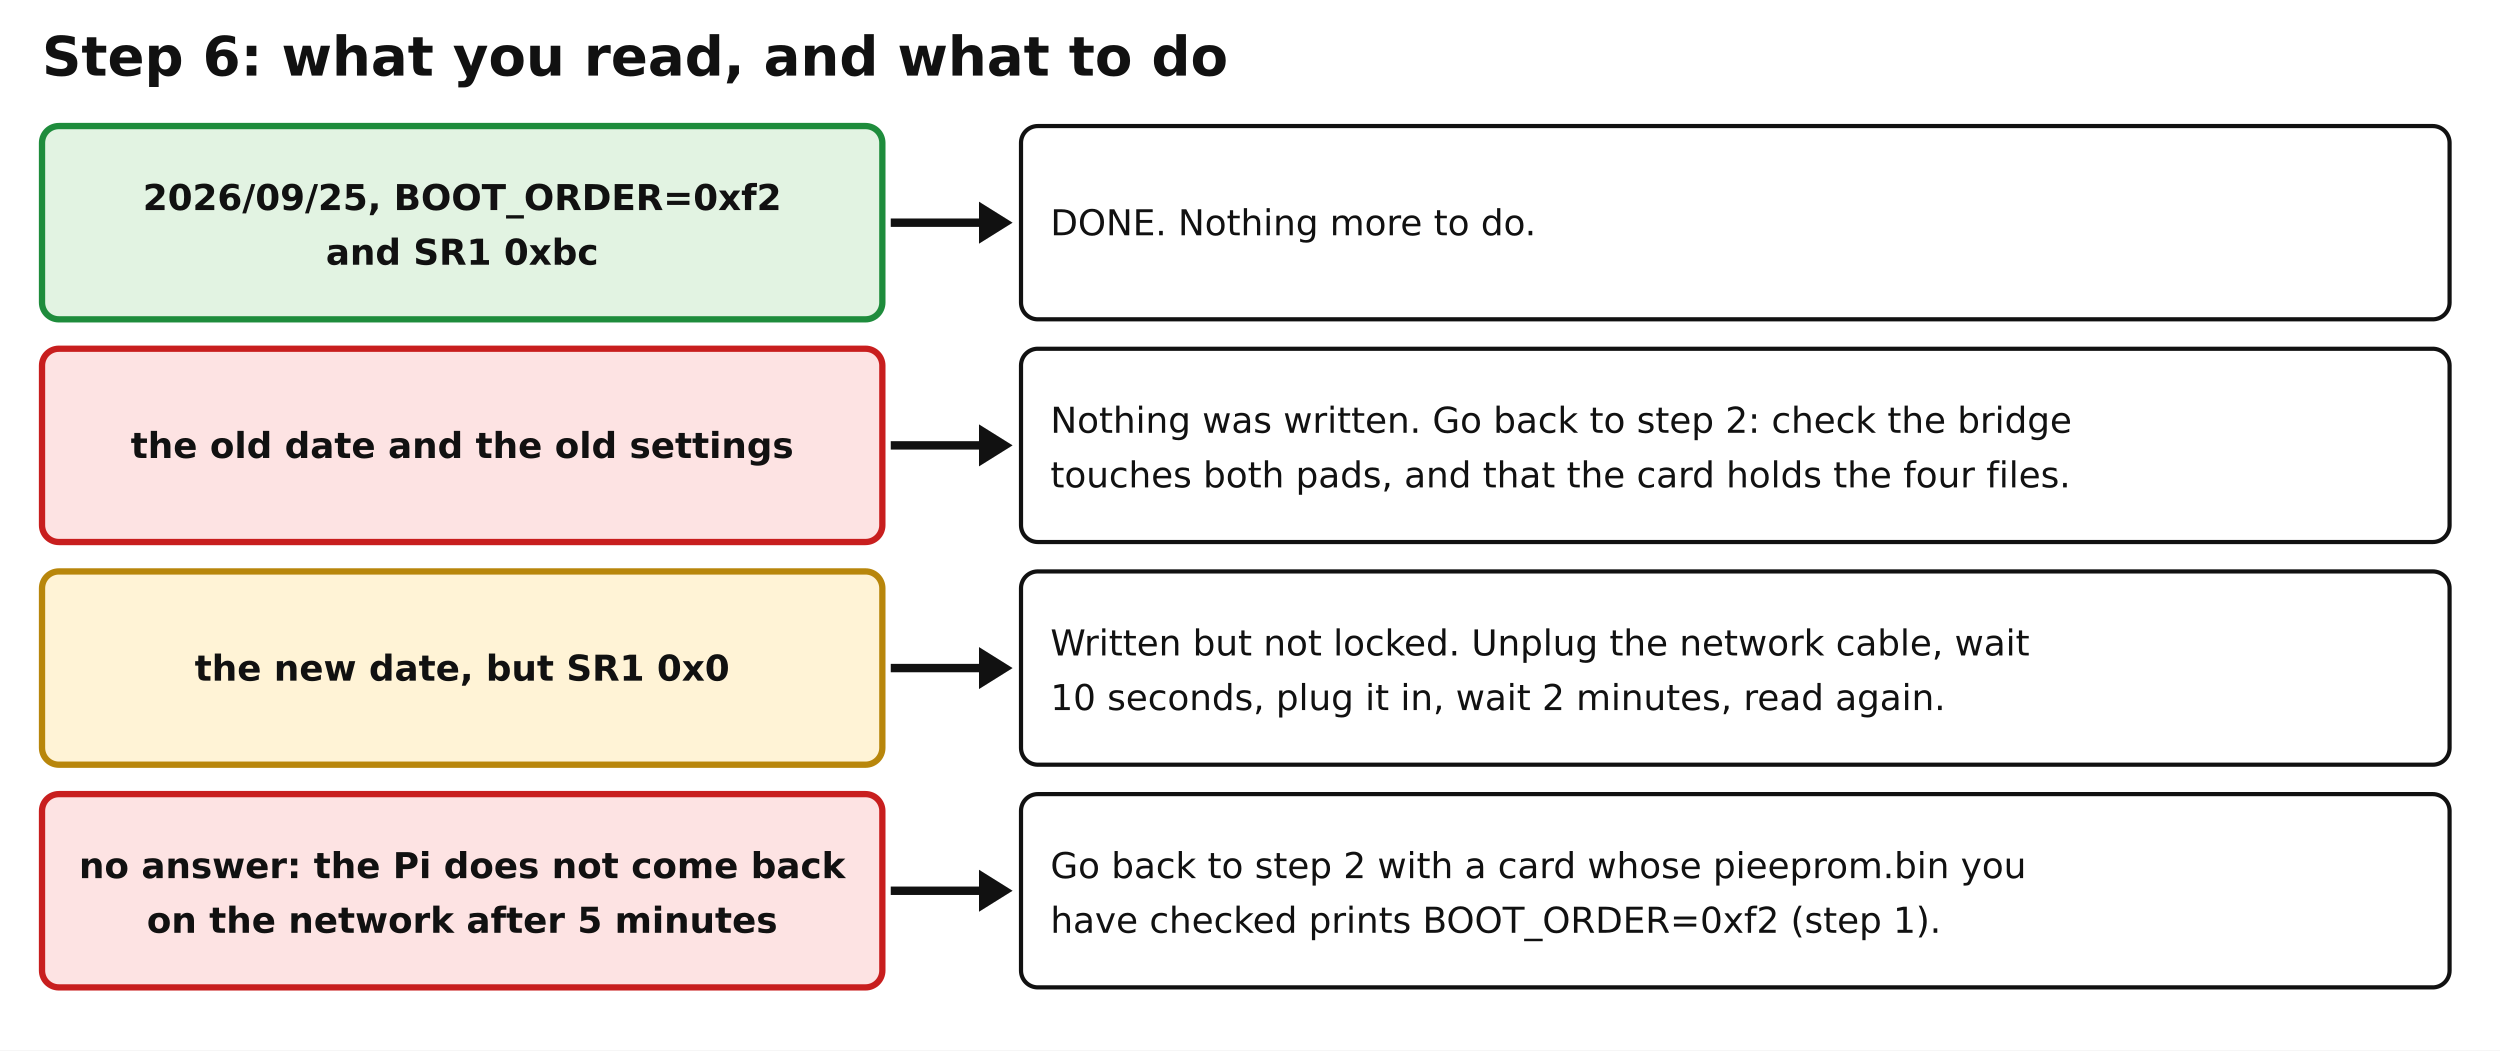
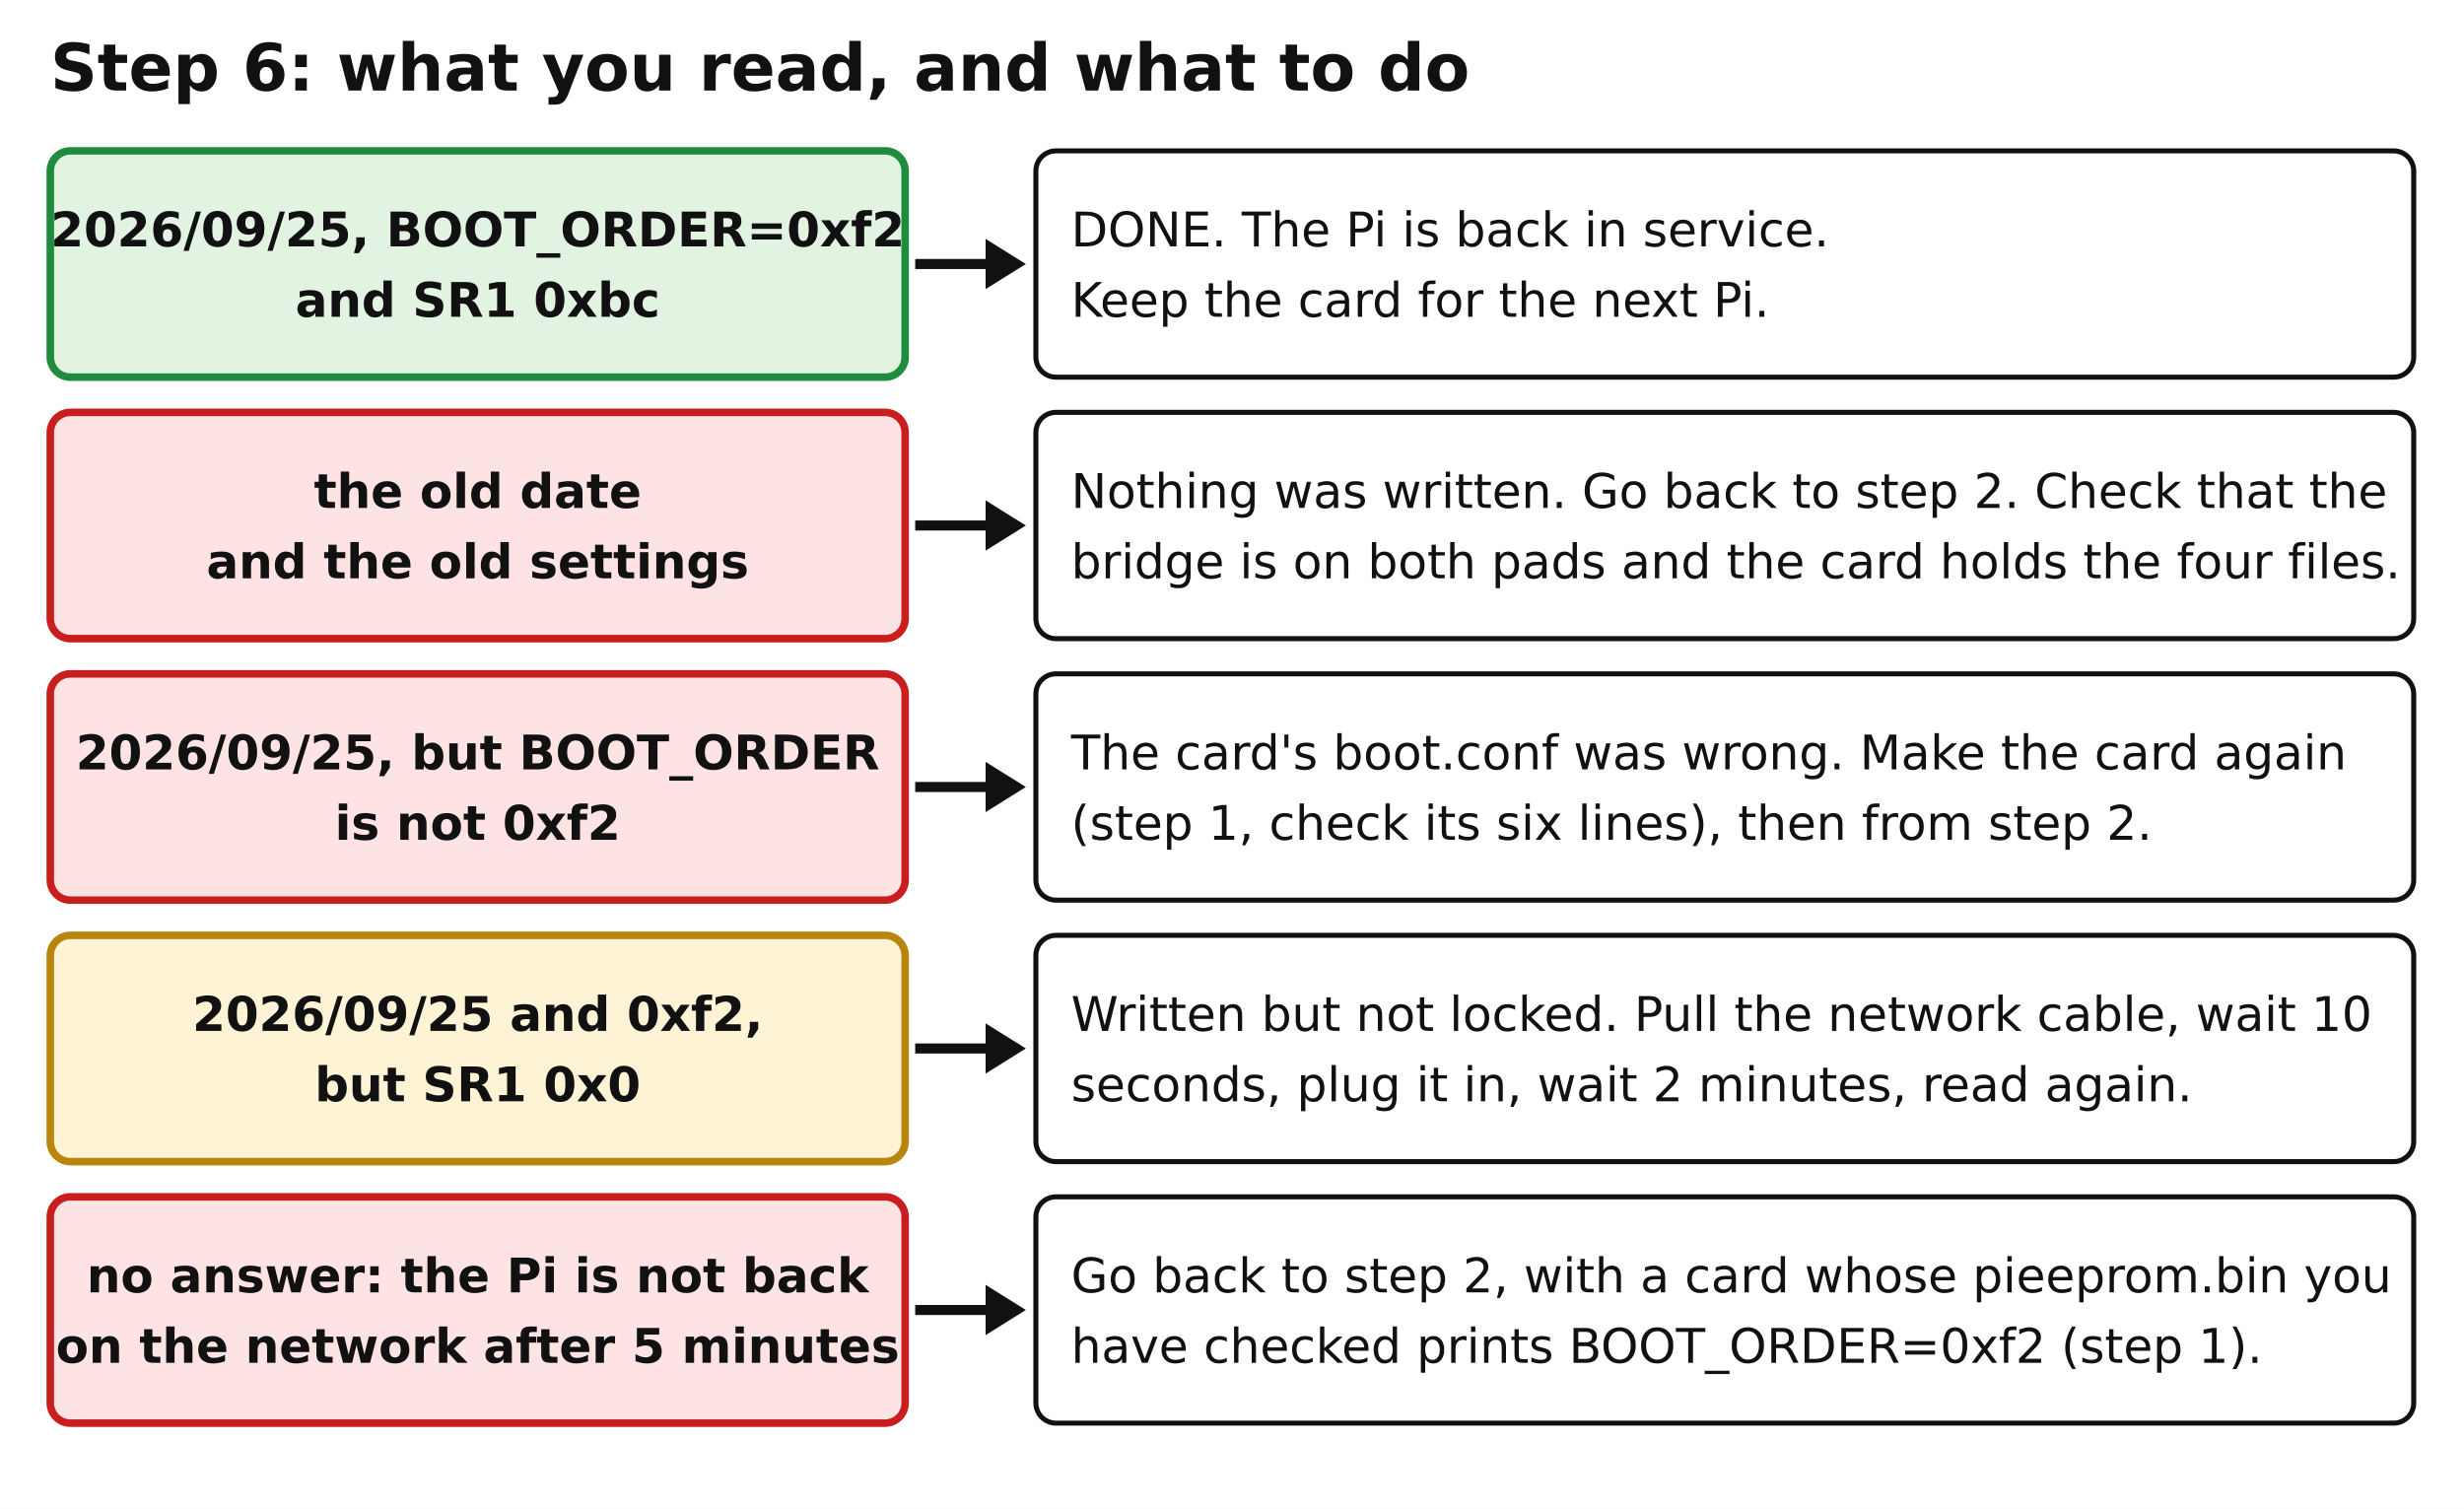
- <svg xmlns="http://www.w3.org/2000/svg" viewBox="0 0 1190 500" width="1190" height="500" font-family="DejaVu Sans, Arial, sans-serif">
-   <rect width="1190" height="500" fill="#ffffff" />
+ <svg xmlns="http://www.w3.org/2000/svg" viewBox="0 0 980 600" width="980" height="600" font-family="DejaVu Sans, Arial, sans-serif">
+   <rect width="980" height="600" fill="#ffffff" />
  <text x="20" y="36" font-size="26" font-weight="bold" fill="#111" text-anchor="start">Step 6: what you read, and what to do</text>
-   <rect x="20" y="60" width="400" height="92" rx="8" fill="#e2f3e2" stroke="#1e8c3c" stroke-width="3" />
-   <text x="220" y="100" font-size="17" font-weight="bold" fill="#111" text-anchor="middle">2026/09/25, BOOT_ORDER=0xf2</text>
-   <text x="220" y="126" font-size="17" font-weight="bold" fill="#111" text-anchor="middle">and SR1 0xbc</text>
-   <path d="M424 106 L470 106" stroke="#111" stroke-width="4" />
-   <path d="M482 106 l-16 -10 l0 20 z" fill="#111" />
-   <rect x="486" y="60" width="680" height="92" rx="8" fill="#ffffff" stroke="#111" stroke-width="2" />
-   <text x="500" y="112" font-size="17" font-weight="normal" fill="#111" text-anchor="start">DONE. Nothing more to do.</text>
-   <rect x="20" y="166" width="400" height="92" rx="8" fill="#fde3e3" stroke="#c81e1e" stroke-width="3" />
-   <text x="220" y="218" font-size="17" font-weight="bold" fill="#111" text-anchor="middle">the old date and the old settings</text>
-   <path d="M424 212 L470 212" stroke="#111" stroke-width="4" />
-   <path d="M482 212 l-16 -10 l0 20 z" fill="#111" />
-   <rect x="486" y="166" width="680" height="92" rx="8" fill="#ffffff" stroke="#111" stroke-width="2" />
-   <text x="500" y="206" font-size="17" font-weight="normal" fill="#111" text-anchor="start">Nothing was written. Go back to step 2: check the bridge</text>
-   <text x="500" y="232" font-size="17" font-weight="normal" fill="#111" text-anchor="start">touches both pads, and that the card holds the four files.</text>
-   <rect x="20" y="272" width="400" height="92" rx="8" fill="#fff3d6" stroke="#b8860b" stroke-width="3" />
-   <text x="220" y="324" font-size="17" font-weight="bold" fill="#111" text-anchor="middle">the new date, but SR1 0x0</text>
-   <path d="M424 318 L470 318" stroke="#111" stroke-width="4" />
-   <path d="M482 318 l-16 -10 l0 20 z" fill="#111" />
-   <rect x="486" y="272" width="680" height="92" rx="8" fill="#ffffff" stroke="#111" stroke-width="2" />
-   <text x="500" y="312" font-size="17" font-weight="normal" fill="#111" text-anchor="start">Written but not locked. Unplug the network cable, wait</text>
-   <text x="500" y="338" font-size="17" font-weight="normal" fill="#111" text-anchor="start">10 seconds, plug it in, wait 2 minutes, read again.</text>
-   <rect x="20" y="378" width="400" height="92" rx="8" fill="#fde3e3" stroke="#c81e1e" stroke-width="3" />
-   <text x="220" y="418" font-size="17" font-weight="bold" fill="#111" text-anchor="middle">no answer: the Pi does not come back</text>
-   <text x="220" y="444" font-size="17" font-weight="bold" fill="#111" text-anchor="middle">on the network after 5 minutes</text>
-   <path d="M424 424 L470 424" stroke="#111" stroke-width="4" />
-   <path d="M482 424 l-16 -10 l0 20 z" fill="#111" />
-   <rect x="486" y="378" width="680" height="92" rx="8" fill="#ffffff" stroke="#111" stroke-width="2" />
-   <text x="500" y="418" font-size="17" font-weight="normal" fill="#111" text-anchor="start">Go back to step 2 with a card whose pieeprom.bin you</text>
-   <text x="500" y="444" font-size="17" font-weight="normal" fill="#111" text-anchor="start">have checked prints BOOT_ORDER=0xf2 (step 1).</text>
+   <rect x="20" y="60" width="340" height="90" rx="8" fill="#e2f3e2" stroke="#1e8c3c" stroke-width="3" />
+   <text x="190" y="98" font-size="19" font-weight="bold" fill="#111" text-anchor="middle">2026/09/25, BOOT_ORDER=0xf2</text>
+   <text x="190" y="126" font-size="19" font-weight="bold" fill="#111" text-anchor="middle">and SR1 0xbc</text>
+   <path d="M364 105 L396 105" stroke="#111" stroke-width="4" />
+   <path d="M408 105 l-16 -10 l0 20 z" fill="#111" />
+   <rect x="412" y="60" width="548" height="90" rx="8" fill="#ffffff" stroke="#111" stroke-width="2" />
+   <text x="426" y="98" font-size="19" font-weight="normal" fill="#111" text-anchor="start">DONE. The Pi is back in service.</text>
+   <text x="426" y="126" font-size="19" font-weight="normal" fill="#111" text-anchor="start">Keep the card for the next Pi.</text>
+   <rect x="20" y="164" width="340" height="90" rx="8" fill="#fde3e3" stroke="#c81e1e" stroke-width="3" />
+   <text x="190" y="202" font-size="19" font-weight="bold" fill="#111" text-anchor="middle">the old date</text>
+   <text x="190" y="230" font-size="19" font-weight="bold" fill="#111" text-anchor="middle">and the old settings</text>
+   <path d="M364 209 L396 209" stroke="#111" stroke-width="4" />
+   <path d="M408 209 l-16 -10 l0 20 z" fill="#111" />
+   <rect x="412" y="164" width="548" height="90" rx="8" fill="#ffffff" stroke="#111" stroke-width="2" />
+   <text x="426" y="202" font-size="19" font-weight="normal" fill="#111" text-anchor="start">Nothing was written. Go back to step 2. Check that the</text>
+   <text x="426" y="230" font-size="19" font-weight="normal" fill="#111" text-anchor="start">bridge is on both pads and the card holds the four files.</text>
+   <rect x="20" y="268" width="340" height="90" rx="8" fill="#fde3e3" stroke="#c81e1e" stroke-width="3" />
+   <text x="190" y="306" font-size="19" font-weight="bold" fill="#111" text-anchor="middle">2026/09/25, but BOOT_ORDER</text>
+   <text x="190" y="334" font-size="19" font-weight="bold" fill="#111" text-anchor="middle">is not 0xf2</text>
+   <path d="M364 313 L396 313" stroke="#111" stroke-width="4" />
+   <path d="M408 313 l-16 -10 l0 20 z" fill="#111" />
+   <rect x="412" y="268" width="548" height="90" rx="8" fill="#ffffff" stroke="#111" stroke-width="2" />
+   <text x="426" y="306" font-size="19" font-weight="normal" fill="#111" text-anchor="start">The card's boot.conf was wrong. Make the card again</text>
+   <text x="426" y="334" font-size="19" font-weight="normal" fill="#111" text-anchor="start">(step 1, check its six lines), then from step 2.</text>
+   <rect x="20" y="372" width="340" height="90" rx="8" fill="#fff3d6" stroke="#b8860b" stroke-width="3" />
+   <text x="190" y="410" font-size="19" font-weight="bold" fill="#111" text-anchor="middle">2026/09/25 and 0xf2,</text>
+   <text x="190" y="438" font-size="19" font-weight="bold" fill="#111" text-anchor="middle">but SR1 0x0</text>
+   <path d="M364 417 L396 417" stroke="#111" stroke-width="4" />
+   <path d="M408 417 l-16 -10 l0 20 z" fill="#111" />
+   <rect x="412" y="372" width="548" height="90" rx="8" fill="#ffffff" stroke="#111" stroke-width="2" />
+   <text x="426" y="410" font-size="19" font-weight="normal" fill="#111" text-anchor="start">Written but not locked. Pull the network cable, wait 10</text>
+   <text x="426" y="438" font-size="19" font-weight="normal" fill="#111" text-anchor="start">seconds, plug it in, wait 2 minutes, read again.</text>
+   <rect x="20" y="476" width="340" height="90" rx="8" fill="#fde3e3" stroke="#c81e1e" stroke-width="3" />
+   <text x="190" y="514" font-size="19" font-weight="bold" fill="#111" text-anchor="middle">no answer: the Pi is not back</text>
+   <text x="190" y="542" font-size="19" font-weight="bold" fill="#111" text-anchor="middle">on the network after 5 minutes</text>
+   <path d="M364 521 L396 521" stroke="#111" stroke-width="4" />
+   <path d="M408 521 l-16 -10 l0 20 z" fill="#111" />
+   <rect x="412" y="476" width="548" height="90" rx="8" fill="#ffffff" stroke="#111" stroke-width="2" />
+   <text x="426" y="514" font-size="19" font-weight="normal" fill="#111" text-anchor="start">Go back to step 2, with a card whose pieeprom.bin you</text>
+   <text x="426" y="542" font-size="19" font-weight="normal" fill="#111" text-anchor="start">have checked prints BOOT_ORDER=0xf2 (step 1).</text>
</svg>
